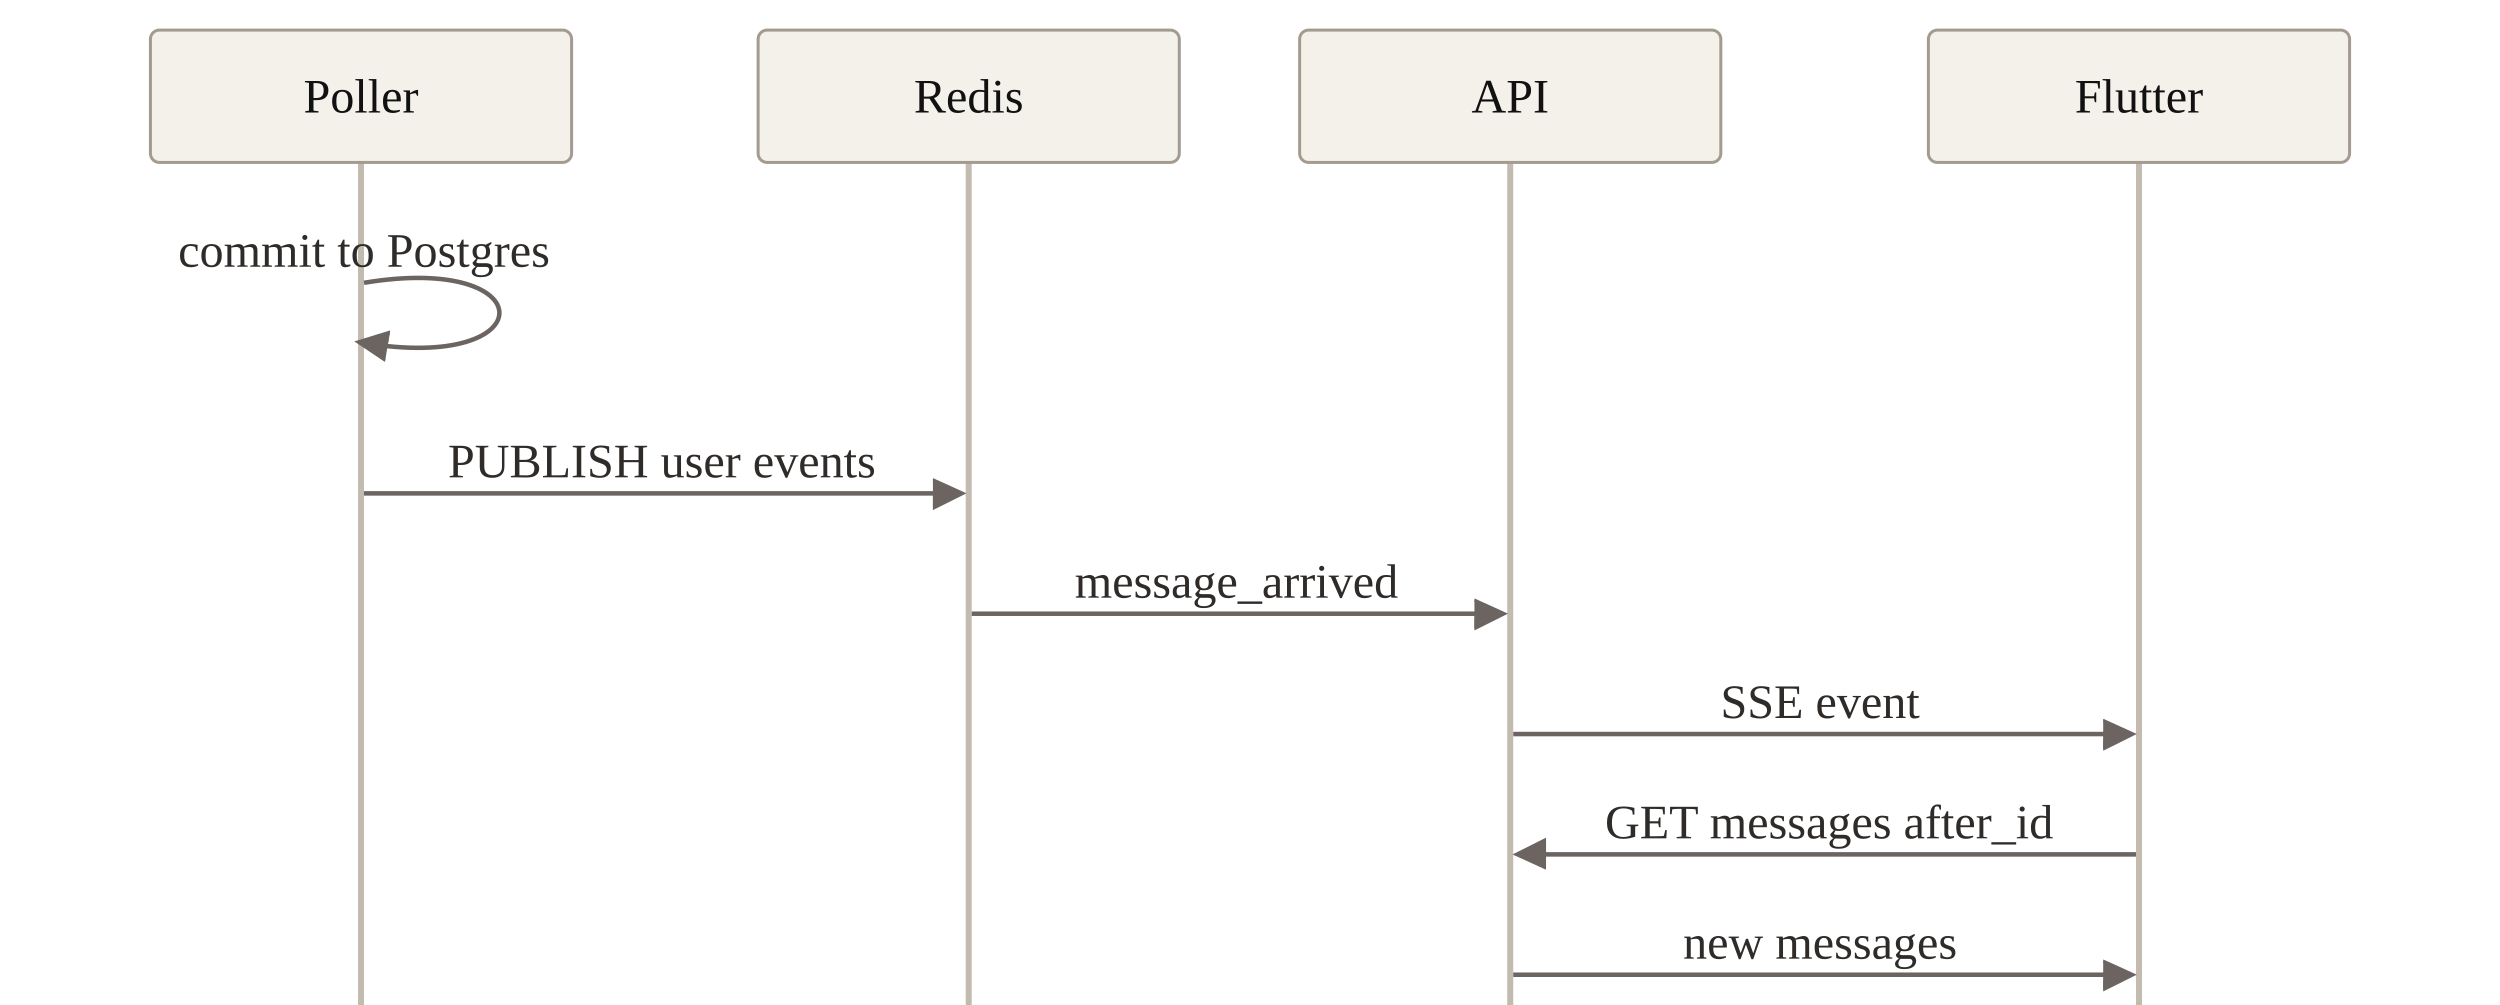
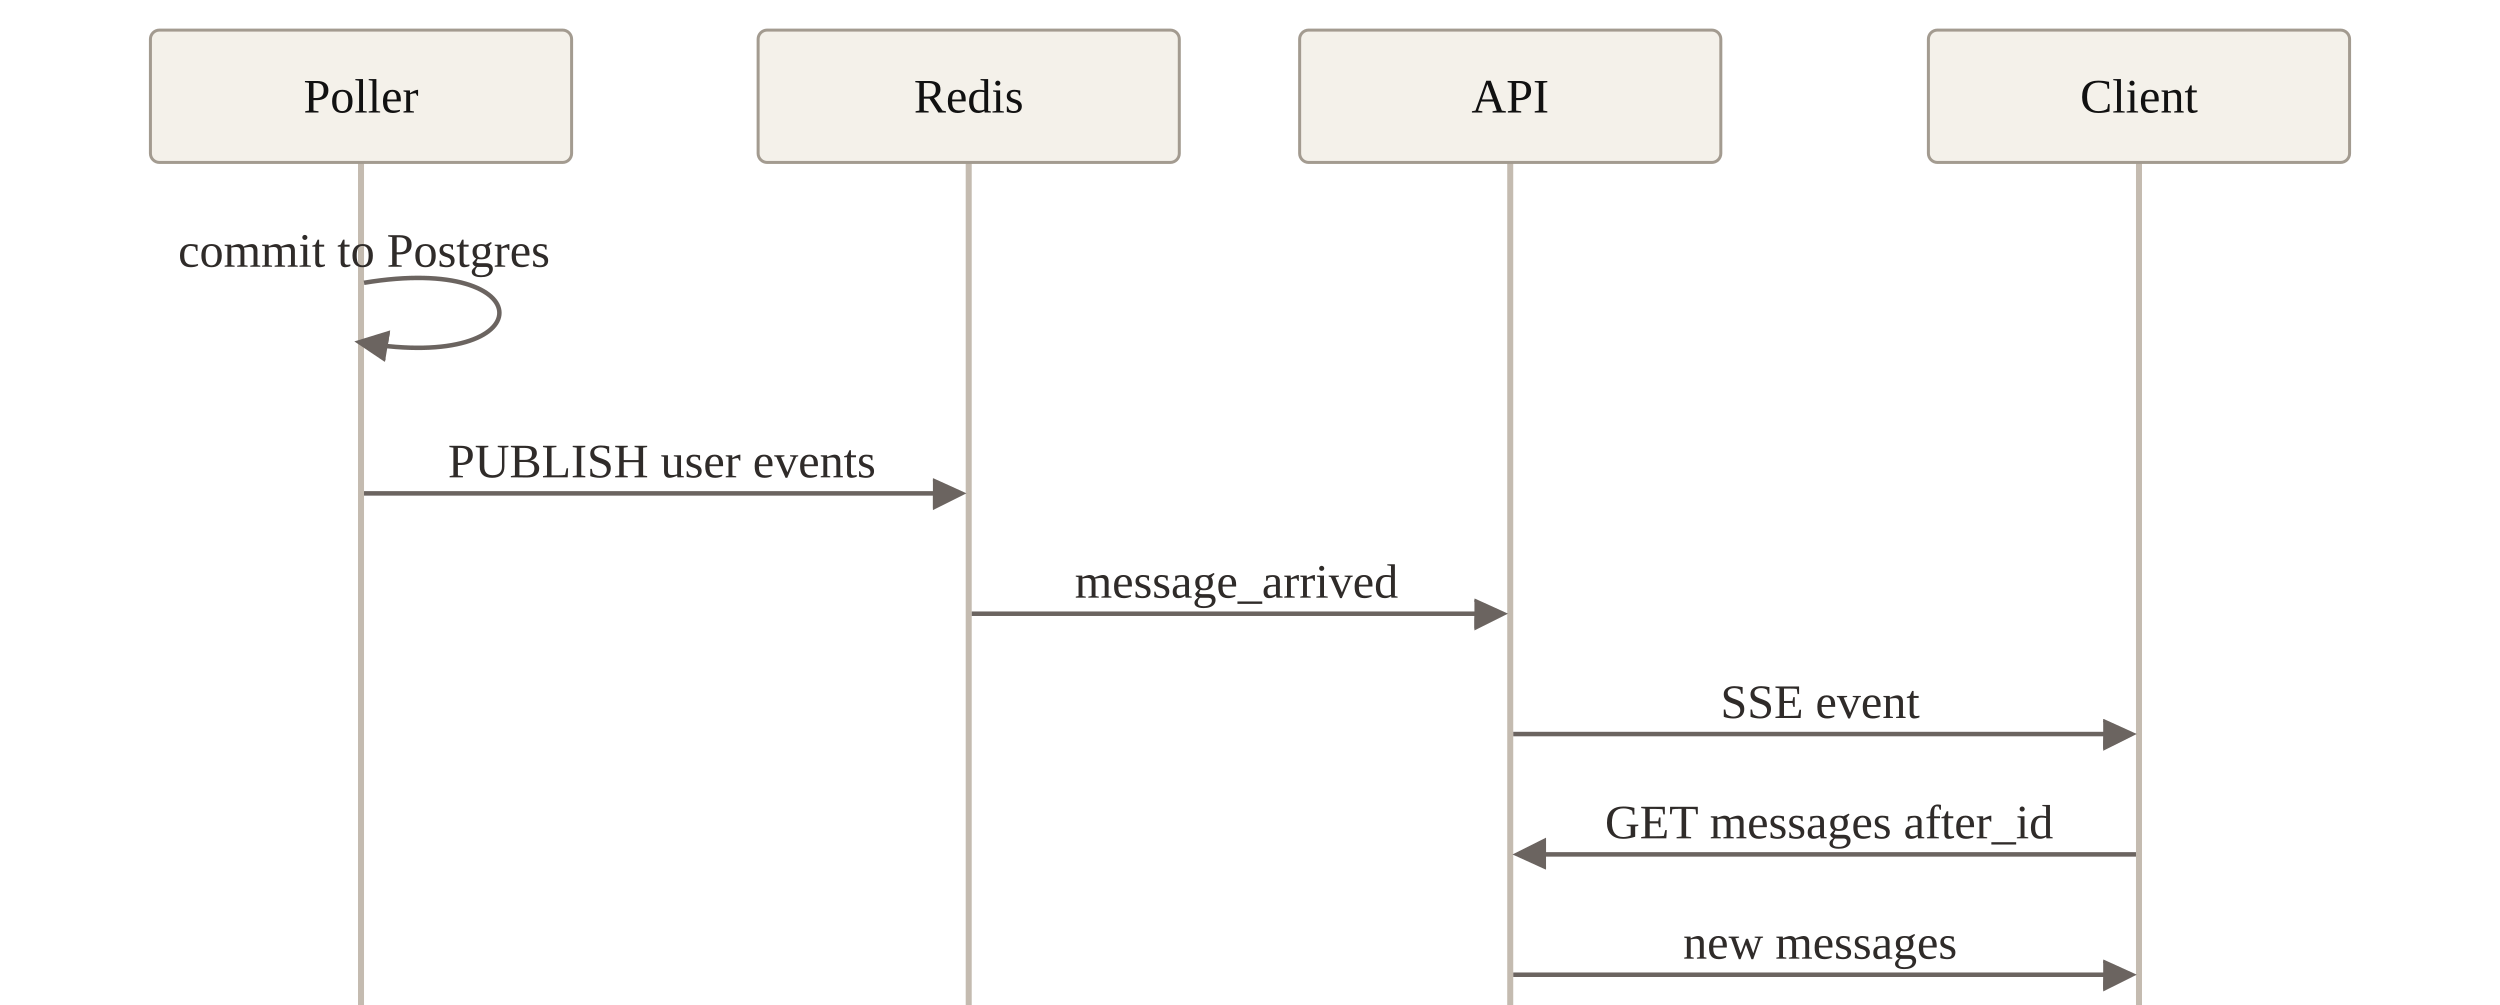
<svg xmlns="http://www.w3.org/2000/svg" id="diagram-complete-flow" width="100%" height="auto" style="background-color: transparent;" viewBox="-50 -10 831 334" role="graphics-document document" aria-roledescription="sequence">
  <g>
    <line id="actor3" x1="661" y1="44" x2="661" y2="2000" class="actor-line 200" stroke-width="0.5px" stroke="#999" name="C" data-et="life-line" data-id="C" />
    <g id="root-3" data-et="participant" data-type="participant" data-id="C">
      <rect x="591" y="0" fill="#eaeaea" stroke="#666" width="140" height="44" name="C" rx="3" ry="3" class="actor actor-top" />
      <text x="661" y="22" dominant-baseline="central" alignment-baseline="central" class="actor actor-box" style="text-anchor: middle; font-size: 16px; font-weight: 400;">
-         <tspan x="661" dy="0">Flutter</tspan>
+         <tspan x="661" dy="0">Client</tspan>
      </text>
    </g>
  </g>
  <g>
    <line id="actor2" x1="452" y1="44" x2="452" y2="2000" class="actor-line 200" stroke-width="0.5px" stroke="#999" name="A" data-et="life-line" data-id="A" />
    <g id="root-2" data-et="participant" data-type="participant" data-id="A">
      <rect x="382" y="0" fill="#eaeaea" stroke="#666" width="140" height="44" name="A" rx="3" ry="3" class="actor actor-top" />
      <text x="452" y="22" dominant-baseline="central" alignment-baseline="central" class="actor actor-box" style="text-anchor: middle; font-size: 16px; font-weight: 400;">
        <tspan x="452" dy="0">API</tspan>
      </text>
    </g>
  </g>
  <g>
    <line id="actor1" x1="272" y1="44" x2="272" y2="2000" class="actor-line 200" stroke-width="0.5px" stroke="#999" name="R" data-et="life-line" data-id="R" />
    <g id="root-1" data-et="participant" data-type="participant" data-id="R">
      <rect x="202" y="0" fill="#eaeaea" stroke="#666" width="140" height="44" name="R" rx="3" ry="3" class="actor actor-top" />
      <text x="272" y="22" dominant-baseline="central" alignment-baseline="central" class="actor actor-box" style="text-anchor: middle; font-size: 16px; font-weight: 400;">
        <tspan x="272" dy="0">Redis</tspan>
      </text>
    </g>
  </g>
  <g>
    <line id="actor0" x1="70" y1="44" x2="70" y2="2000" class="actor-line 200" stroke-width="0.5px" stroke="#999" name="W" data-et="life-line" data-id="W" />
    <g id="root-0" data-et="participant" data-type="participant" data-id="W">
      <rect x="0" y="0" fill="#eaeaea" stroke="#666" width="140" height="44" name="W" rx="3" ry="3" class="actor actor-top" />
      <text x="70" y="22" dominant-baseline="central" alignment-baseline="central" class="actor actor-box" style="text-anchor: middle; font-size: 16px; font-weight: 400;">
        <tspan x="70" dy="0">Poller</tspan>
      </text>
    </g>
  </g>
  <style>#diagram-complete-flow{font-size:13px;fill:#111111;}@keyframes edge-animation-frame{from{stroke-dashoffset:0;}}@keyframes dash{to{stroke-dashoffset:0;}}#diagram-complete-flow .edge-animation-slow{stroke-dasharray:9,5!important;stroke-dashoffset:900;animation:dash 50s linear infinite;stroke-linecap:round;}#diagram-complete-flow .edge-animation-fast{stroke-dasharray:9,5!important;stroke-dashoffset:900;animation:dash 20s linear infinite;stroke-linecap:round;}#diagram-complete-flow .error-icon{fill:#f9f7f3;}#diagram-complete-flow .error-text{fill:#06080c;stroke:#06080c;}#diagram-complete-flow .edge-thickness-normal{stroke-width:1px;}#diagram-complete-flow .edge-thickness-thick{stroke-width:3.5px;}#diagram-complete-flow .edge-pattern-solid{stroke-dasharray:0;}#diagram-complete-flow .edge-thickness-invisible{stroke-width:0;fill:none;}#diagram-complete-flow .edge-pattern-dashed{stroke-dasharray:3;}#diagram-complete-flow .edge-pattern-dotted{stroke-dasharray:2;}#diagram-complete-flow .marker{fill:#6b6460;stroke:#6b6460;}#diagram-complete-flow .marker.cross{stroke:#6b6460;}#diagram-complete-flow svg{font-size:13px;}#diagram-complete-flow p{margin:0;}#diagram-complete-flow .actor{stroke:#a39b90;fill:#f4f1ea;stroke-width:1;}#diagram-complete-flow rect.actor.outer-path[data-look="neo"]{filter:drop-shadow( 1px 2px 2px rgba(185,185,185,1));}#diagram-complete-flow rect.note[data-look="neo"]{stroke:hsl(52.683, 60%, 73.922%);fill:#fff5ad;filter:drop-shadow( 1px 2px 2px rgba(185,185,185,1));}#diagram-complete-flow text.actor&gt;tspan{fill:#111111;stroke:none;}#diagram-complete-flow .actor-line{stroke:#c4bbb0;}#diagram-complete-flow .innerArc{stroke-width:1.5;stroke-dasharray:none;}#diagram-complete-flow .messageLine0{stroke-width:1.5;stroke-dasharray:none;stroke:#6b6460;}#diagram-complete-flow .messageLine1{stroke-width:1.5;stroke-dasharray:2,2;stroke:#6b6460;}#diagram-complete-flow [id$="-arrowhead"] path{fill:#6b6460;stroke:#6b6460;}#diagram-complete-flow .sequenceNumber{fill:#949b9f;}#diagram-complete-flow [id$="-sequencenumber"]{fill:#6b6460;}#diagram-complete-flow [id$="-crosshead"] path{fill:#6b6460;stroke:#6b6460;}#diagram-complete-flow .messageText{fill:#2f2b29;stroke:none;}#diagram-complete-flow .labelBox{stroke:#d9d4cc;fill:#f9f7f3;filter:none;}#diagram-complete-flow .labelText,#diagram-complete-flow .labelText&gt;tspan{fill:#111111;stroke:none;}#diagram-complete-flow .loopText,#diagram-complete-flow .loopText&gt;tspan{fill:#111111;stroke:none;}#diagram-complete-flow .sectionTitle,#diagram-complete-flow .sectionTitle&gt;tspan{fill:#111111;stroke:none;}#diagram-complete-flow .loopLine{stroke-width:2px;stroke-dasharray:2,2;stroke:#d9d4cc;fill:#d9d4cc;}#diagram-complete-flow .note{stroke:hsl(52.683, 60%, 73.922%);fill:#fff5ad;}#diagram-complete-flow .noteText,#diagram-complete-flow .noteText&gt;tspan{fill:#333;stroke:none;font-weight:normal;}#diagram-complete-flow .activation0{fill:#e2ddd3;stroke:hsl(40, 20.548%, 75.686%);}#diagram-complete-flow .activation1{fill:#e2ddd3;stroke:hsl(40, 20.548%, 75.686%);}#diagram-complete-flow .activation2{fill:#e2ddd3;stroke:hsl(40, 20.548%, 75.686%);}#diagram-complete-flow .actorPopupMenu{position:absolute;}#diagram-complete-flow .actorPopupMenuPanel{position:absolute;fill:#f4f1ea;box-shadow:0px 8px 16px 0px rgba(0,0,0,0.2);filter:drop-shadow(3px 5px 2px rgb(0 0 0 / 0.4));}#diagram-complete-flow .actor-man circle,#diagram-complete-flow line{fill:#f4f1ea;stroke-width:2px;}#diagram-complete-flow g rect.rect{filter:drop-shadow( 1px 2px 2px rgba(185,185,185,1));stroke:#a39b90;}#diagram-complete-flow .node .neo-node{stroke:#a39b90;}#diagram-complete-flow [data-look="neo"].node rect,#diagram-complete-flow [data-look="neo"].cluster rect,#diagram-complete-flow [data-look="neo"].node polygon{stroke:url(#diagram-complete-flow-gradient);filter:drop-shadow( 1px 2px 2px rgba(185,185,185,1));}#diagram-complete-flow [data-look="neo"].swimlane.cluster rect{filter:none;}#diagram-complete-flow [data-look="neo"].node path{stroke:url(#diagram-complete-flow-gradient);stroke-width:1px;}#diagram-complete-flow [data-look="neo"].node .outer-path{filter:drop-shadow( 1px 2px 2px rgba(185,185,185,1));}#diagram-complete-flow [data-look="neo"].node .neo-line path{stroke:#a39b90;filter:none;}#diagram-complete-flow [data-look="neo"].node circle{stroke:url(#diagram-complete-flow-gradient);filter:drop-shadow( 1px 2px 2px rgba(185,185,185,1));}#diagram-complete-flow [data-look="neo"].node circle .state-start{fill:#000000;}#diagram-complete-flow [data-look="neo"].icon-shape .icon{fill:url(#diagram-complete-flow-gradient);filter:drop-shadow( 1px 2px 2px rgba(185,185,185,1));}#diagram-complete-flow [data-look="neo"].icon-shape .icon-neo path{stroke:url(#diagram-complete-flow-gradient);filter:drop-shadow( 1px 2px 2px rgba(185,185,185,1));}#diagram-complete-flow :root{--mermaid-font-family:"trebuchet ms",verdana,arial,sans-serif;}</style>
  <g />
  <defs>
    <symbol id="diagram-complete-flow-computer" width="24" height="24">
      <path transform="scale(.5)" d="M2 2v13h20v-13h-20zm18 11h-16v-9h16v9zm-10.228 6l.466-1h3.524l.467 1h-4.457zm14.228 3h-24l2-6h2.104l-1.33 4h18.45l-1.297-4h2.073l2 6zm-5-10h-14v-7h14v7z" />
    </symbol>
  </defs>
  <defs>
    <symbol id="diagram-complete-flow-database" fill-rule="evenodd" clip-rule="evenodd">
      <path transform="scale(.5)" d="M12.258.001l.256.004.255.005.253.008.251.01.249.012.247.015.246.016.242.019.241.02.239.023.236.024.233.027.231.028.229.031.225.032.223.034.22.036.217.038.214.04.211.041.208.043.205.045.201.046.198.048.194.05.191.051.187.053.183.054.18.056.175.057.172.059.168.06.163.061.16.063.155.064.15.066.074.033.073.033.071.034.07.034.069.035.068.035.067.035.066.035.064.036.064.036.062.036.06.036.06.037.058.037.058.037.055.038.055.038.053.038.052.038.051.039.05.039.048.039.047.039.045.04.044.04.043.04.041.04.04.041.039.041.037.041.036.041.034.041.033.042.032.042.03.042.029.042.027.042.026.043.024.043.023.043.021.043.02.043.018.044.017.043.015.044.013.044.012.044.011.045.009.044.007.045.006.045.004.045.002.045.001.045v17l-.001.045-.002.045-.004.045-.006.045-.007.045-.009.044-.011.045-.012.044-.013.044-.015.044-.017.043-.018.044-.02.043-.021.043-.023.043-.024.043-.026.043-.027.042-.029.042-.03.042-.032.042-.033.042-.034.041-.036.041-.037.041-.039.041-.04.041-.041.04-.043.04-.044.04-.045.04-.047.039-.048.039-.05.039-.051.039-.052.038-.053.038-.055.038-.055.038-.058.037-.058.037-.06.037-.06.036-.062.036-.064.036-.064.036-.066.035-.067.035-.068.035-.069.035-.07.034-.071.034-.073.033-.074.033-.15.066-.155.064-.16.063-.163.061-.168.06-.172.059-.175.057-.18.056-.183.054-.187.053-.191.051-.194.05-.198.048-.201.046-.205.045-.208.043-.211.041-.214.04-.217.038-.22.036-.223.034-.225.032-.229.031-.231.028-.233.027-.236.024-.239.023-.241.02-.242.019-.246.016-.247.015-.249.012-.251.01-.253.008-.255.005-.256.004-.258.001-.258-.001-.256-.004-.255-.005-.253-.008-.251-.01-.249-.012-.247-.015-.245-.016-.243-.019-.241-.02-.238-.023-.236-.024-.234-.027-.231-.028-.228-.031-.226-.032-.223-.034-.22-.036-.217-.038-.214-.04-.211-.041-.208-.043-.204-.045-.201-.046-.198-.048-.195-.05-.19-.051-.187-.053-.184-.054-.179-.056-.176-.057-.172-.059-.167-.06-.164-.061-.159-.063-.155-.064-.151-.066-.074-.033-.072-.033-.072-.034-.07-.034-.069-.035-.068-.035-.067-.035-.066-.035-.064-.036-.063-.036-.062-.036-.061-.036-.06-.037-.058-.037-.057-.037-.056-.038-.055-.038-.053-.038-.052-.038-.051-.039-.049-.039-.049-.039-.046-.039-.046-.04-.044-.04-.043-.04-.041-.04-.04-.041-.039-.041-.037-.041-.036-.041-.034-.041-.033-.042-.032-.042-.03-.042-.029-.042-.027-.042-.026-.043-.024-.043-.023-.043-.021-.043-.02-.043-.018-.044-.017-.043-.015-.044-.013-.044-.012-.044-.011-.045-.009-.044-.007-.045-.006-.045-.004-.045-.002-.045-.001-.045v-17l.001-.045.002-.045.004-.045.006-.045.007-.045.009-.044.011-.045.012-.044.013-.044.015-.044.017-.043.018-.044.02-.043.021-.043.023-.043.024-.043.026-.043.027-.042.029-.042.03-.042.032-.042.033-.042.034-.041.036-.041.037-.041.039-.041.04-.041.041-.04.043-.04.044-.04.046-.04.046-.039.049-.039.049-.039.051-.039.052-.038.053-.038.055-.038.056-.038.057-.037.058-.037.06-.037.061-.036.062-.036.063-.036.064-.036.066-.035.067-.035.068-.035.069-.035.07-.034.072-.034.072-.033.074-.033.151-.066.155-.064.159-.063.164-.061.167-.06.172-.059.176-.057.179-.056.184-.054.187-.053.19-.051.195-.05.198-.048.201-.046.204-.045.208-.043.211-.041.214-.04.217-.038.22-.036.223-.034.226-.032.228-.031.231-.028.234-.027.236-.024.238-.023.241-.02.243-.019.245-.016.247-.015.249-.012.251-.01.253-.008.255-.005.256-.004.258-.001.258.001zm-9.258 20.499v.01l.001.021.003.021.004.022.005.021.006.022.007.022.009.023.01.022.011.023.012.023.013.023.015.023.016.024.017.023.018.024.019.024.021.024.022.025.023.024.024.025.052.049.056.05.061.051.066.051.07.051.075.051.079.052.084.052.088.052.092.052.097.052.102.051.105.052.11.052.114.051.119.051.123.051.127.05.131.05.135.05.139.048.144.049.147.047.152.047.155.047.16.045.163.045.167.043.171.043.176.041.178.041.183.039.187.039.19.037.194.035.197.035.202.033.204.031.209.03.212.029.216.027.219.025.222.024.226.021.23.02.233.018.236.016.24.015.243.012.246.01.249.008.253.005.256.004.259.001.26-.001.257-.004.254-.005.25-.008.247-.011.244-.012.241-.014.237-.016.233-.018.231-.021.226-.021.224-.024.22-.026.216-.027.212-.028.21-.031.205-.031.202-.034.198-.034.194-.036.191-.037.187-.039.183-.04.179-.04.175-.042.172-.043.168-.044.163-.045.16-.046.155-.046.152-.047.148-.048.143-.049.139-.049.136-.05.131-.05.126-.05.123-.051.118-.052.114-.051.11-.052.106-.052.101-.052.096-.052.092-.052.088-.053.083-.051.079-.052.074-.052.07-.051.065-.051.06-.051.056-.05.051-.05.023-.024.023-.025.021-.024.02-.024.019-.024.018-.024.017-.024.015-.023.014-.024.013-.023.012-.023.01-.023.01-.022.008-.022.006-.022.006-.022.004-.022.004-.021.001-.021.001-.021v-4.127l-.077.055-.08.053-.083.054-.085.053-.087.052-.09.052-.093.051-.095.05-.097.05-.1.049-.102.049-.105.048-.106.047-.109.047-.111.046-.114.045-.115.045-.118.044-.12.043-.122.042-.124.042-.126.041-.128.04-.13.04-.132.038-.134.038-.135.037-.138.037-.139.035-.142.035-.143.034-.144.033-.147.032-.148.031-.15.03-.151.03-.153.029-.154.027-.156.027-.158.026-.159.025-.161.024-.162.023-.163.022-.165.021-.166.02-.167.019-.169.018-.169.017-.171.016-.173.015-.173.014-.175.013-.175.012-.177.011-.178.01-.179.008-.179.008-.181.006-.182.005-.182.004-.184.003-.184.002h-.37l-.184-.002-.184-.003-.182-.004-.182-.005-.181-.006-.179-.008-.179-.008-.178-.01-.176-.011-.176-.012-.175-.013-.173-.014-.172-.015-.171-.016-.17-.017-.169-.018-.167-.019-.166-.02-.165-.021-.163-.022-.162-.023-.161-.024-.159-.025-.157-.026-.156-.027-.155-.027-.153-.029-.151-.03-.15-.03-.148-.031-.146-.032-.145-.033-.143-.034-.141-.035-.14-.035-.137-.037-.136-.037-.134-.038-.132-.038-.13-.04-.128-.04-.126-.041-.124-.042-.122-.042-.12-.044-.117-.043-.116-.045-.113-.045-.112-.046-.109-.047-.106-.047-.105-.048-.102-.049-.1-.049-.097-.05-.095-.05-.093-.052-.09-.051-.087-.052-.085-.053-.083-.054-.08-.054-.077-.054v4.127zm0-5.654v.011l.001.021.003.021.004.021.005.022.006.022.007.022.009.022.01.022.011.023.012.023.013.023.015.024.016.023.017.024.018.024.019.024.021.024.022.024.023.025.024.024.052.05.056.05.061.05.066.051.07.051.075.052.079.051.084.052.088.052.092.052.097.052.102.052.105.052.11.051.114.051.119.052.123.05.127.051.131.05.135.049.139.049.144.048.147.048.152.047.155.046.16.045.163.045.167.044.171.042.176.042.178.04.183.04.187.038.19.037.194.036.197.034.202.033.204.032.209.03.212.028.216.027.219.025.222.024.226.022.23.02.233.018.236.016.24.014.243.012.246.01.249.008.253.006.256.003.259.001.26-.001.257-.003.254-.006.25-.008.247-.01.244-.012.241-.015.237-.016.233-.018.231-.02.226-.022.224-.024.22-.025.216-.027.212-.029.21-.03.205-.032.202-.033.198-.035.194-.036.191-.037.187-.039.183-.039.179-.041.175-.042.172-.043.168-.044.163-.045.16-.045.155-.047.152-.047.148-.048.143-.048.139-.05.136-.049.131-.05.126-.051.123-.051.118-.051.114-.052.11-.052.106-.052.101-.052.096-.052.092-.052.088-.052.083-.052.079-.052.074-.051.07-.052.065-.051.06-.05.056-.051.051-.049.023-.025.023-.024.021-.025.02-.024.019-.024.018-.024.017-.024.015-.023.014-.023.013-.024.012-.022.01-.023.01-.023.008-.022.006-.022.006-.022.004-.021.004-.022.001-.021.001-.021v-4.139l-.077.054-.08.054-.083.054-.085.052-.087.053-.09.051-.093.051-.095.051-.097.05-.1.049-.102.049-.105.048-.106.047-.109.047-.111.046-.114.045-.115.044-.118.044-.12.044-.122.042-.124.042-.126.041-.128.04-.13.039-.132.039-.134.038-.135.037-.138.036-.139.036-.142.035-.143.033-.144.033-.147.033-.148.031-.15.03-.151.03-.153.028-.154.028-.156.027-.158.026-.159.025-.161.024-.162.023-.163.022-.165.021-.166.02-.167.019-.169.018-.169.017-.171.016-.173.015-.173.014-.175.013-.175.012-.177.011-.178.009-.179.009-.179.007-.181.007-.182.005-.182.004-.184.003-.184.002h-.37l-.184-.002-.184-.003-.182-.004-.182-.005-.181-.007-.179-.007-.179-.009-.178-.009-.176-.011-.176-.012-.175-.013-.173-.014-.172-.015-.171-.016-.17-.017-.169-.018-.167-.019-.166-.02-.165-.021-.163-.022-.162-.023-.161-.024-.159-.025-.157-.026-.156-.027-.155-.028-.153-.028-.151-.03-.15-.03-.148-.031-.146-.033-.145-.033-.143-.033-.141-.035-.14-.036-.137-.036-.136-.037-.134-.038-.132-.039-.13-.039-.128-.04-.126-.041-.124-.042-.122-.043-.12-.043-.117-.044-.116-.044-.113-.046-.112-.046-.109-.046-.106-.047-.105-.048-.102-.049-.1-.049-.097-.05-.095-.051-.093-.051-.09-.051-.087-.053-.085-.052-.083-.054-.08-.054-.077-.054v4.139zm0-5.666v.011l.001.02.003.022.004.021.005.022.006.021.007.022.009.023.01.022.011.023.012.023.013.023.015.023.016.024.017.024.018.023.019.024.021.025.022.024.023.024.024.025.052.05.056.05.061.05.066.051.07.051.075.052.079.051.084.052.088.052.092.052.097.052.102.052.105.051.11.052.114.051.119.051.123.051.127.05.131.05.135.05.139.049.144.048.147.048.152.047.155.046.16.045.163.045.167.043.171.043.176.042.178.04.183.04.187.038.19.037.194.036.197.034.202.033.204.032.209.03.212.028.216.027.219.025.222.024.226.021.23.02.233.018.236.017.24.014.243.012.246.01.249.008.253.006.256.003.259.001.26-.001.257-.003.254-.006.25-.008.247-.01.244-.013.241-.014.237-.016.233-.018.231-.02.226-.022.224-.024.22-.025.216-.027.212-.029.21-.03.205-.032.202-.033.198-.035.194-.036.191-.037.187-.039.183-.039.179-.041.175-.042.172-.043.168-.044.163-.045.16-.045.155-.047.152-.047.148-.048.143-.049.139-.049.136-.049.131-.051.126-.05.123-.051.118-.052.114-.051.11-.052.106-.052.101-.052.096-.052.092-.052.088-.052.083-.052.079-.052.074-.052.07-.051.065-.051.06-.051.056-.05.051-.049.023-.025.023-.025.021-.024.02-.024.019-.024.018-.024.017-.024.015-.023.014-.024.013-.023.012-.023.01-.022.01-.023.008-.022.006-.022.006-.022.004-.022.004-.021.001-.021.001-.021v-4.153l-.077.054-.08.054-.083.053-.085.053-.087.053-.09.051-.093.051-.095.051-.097.05-.1.049-.102.048-.105.048-.106.048-.109.046-.111.046-.114.046-.115.044-.118.044-.12.043-.122.043-.124.042-.126.041-.128.04-.13.039-.132.039-.134.038-.135.037-.138.036-.139.036-.142.034-.143.034-.144.033-.147.032-.148.032-.15.03-.151.03-.153.028-.154.028-.156.027-.158.026-.159.024-.161.024-.162.023-.163.023-.165.021-.166.02-.167.019-.169.018-.169.017-.171.016-.173.015-.173.014-.175.013-.175.012-.177.01-.178.01-.179.009-.179.007-.181.006-.182.006-.182.004-.184.003-.184.001-.185.001-.185-.001-.184-.001-.184-.003-.182-.004-.182-.006-.181-.006-.179-.007-.179-.009-.178-.01-.176-.01-.176-.012-.175-.013-.173-.014-.172-.015-.171-.016-.17-.017-.169-.018-.167-.019-.166-.02-.165-.021-.163-.023-.162-.023-.161-.024-.159-.024-.157-.026-.156-.027-.155-.028-.153-.028-.151-.03-.15-.03-.148-.032-.146-.032-.145-.033-.143-.034-.141-.034-.14-.036-.137-.036-.136-.037-.134-.038-.132-.039-.13-.039-.128-.041-.126-.041-.124-.041-.122-.043-.12-.043-.117-.044-.116-.044-.113-.046-.112-.046-.109-.046-.106-.048-.105-.048-.102-.048-.1-.05-.097-.049-.095-.051-.093-.051-.09-.052-.087-.052-.085-.053-.083-.053-.08-.054-.077-.054v4.153zm8.74-8.179l-.257.004-.254.005-.25.008-.247.011-.244.012-.241.014-.237.016-.233.018-.231.021-.226.022-.224.023-.22.026-.216.027-.212.028-.21.031-.205.032-.202.033-.198.034-.194.036-.191.038-.187.038-.183.04-.179.041-.175.042-.172.043-.168.043-.163.045-.16.046-.155.046-.152.048-.148.048-.143.048-.139.049-.136.05-.131.05-.126.051-.123.051-.118.051-.114.052-.11.052-.106.052-.101.052-.096.052-.092.052-.088.052-.083.052-.079.052-.074.051-.07.052-.065.051-.06.05-.056.05-.051.05-.023.025-.023.024-.021.024-.02.025-.019.024-.018.024-.017.023-.015.024-.014.023-.013.023-.012.023-.01.023-.01.022-.008.022-.006.023-.006.021-.004.022-.004.021-.001.021-.001.021.001.021.001.021.004.021.004.022.006.021.006.023.008.022.01.022.01.023.012.023.013.023.014.023.015.024.017.023.018.024.019.024.02.025.021.024.023.024.023.025.051.05.056.05.06.05.065.051.07.052.074.051.079.052.083.052.088.052.092.052.096.052.101.052.106.052.11.052.114.052.118.051.123.051.126.051.131.05.136.05.139.049.143.048.148.048.152.048.155.046.16.046.163.045.168.043.172.043.175.042.179.041.183.04.187.038.191.038.194.036.198.034.202.033.205.032.21.031.212.028.216.027.22.026.224.023.226.022.231.021.233.018.237.016.241.014.244.012.247.011.25.008.254.005.257.004.26.001.26-.001.257-.004.254-.005.25-.008.247-.011.244-.012.241-.014.237-.016.233-.018.231-.021.226-.022.224-.023.22-.026.216-.027.212-.028.21-.031.205-.032.202-.033.198-.034.194-.036.191-.038.187-.038.183-.04.179-.041.175-.042.172-.043.168-.043.163-.045.16-.046.155-.046.152-.048.148-.048.143-.048.139-.049.136-.05.131-.05.126-.051.123-.051.118-.051.114-.052.11-.052.106-.052.101-.052.096-.052.092-.052.088-.052.083-.052.079-.052.074-.051.07-.052.065-.051.06-.05.056-.05.051-.05.023-.025.023-.024.021-.024.02-.025.019-.024.018-.024.017-.023.015-.024.014-.023.013-.023.012-.023.01-.023.01-.022.008-.022.006-.023.006-.021.004-.022.004-.021.001-.021.001-.021-.001-.021-.001-.021-.004-.021-.004-.022-.006-.021-.006-.023-.008-.022-.01-.022-.01-.023-.012-.023-.013-.023-.014-.023-.015-.024-.017-.023-.018-.024-.019-.024-.02-.025-.021-.024-.023-.024-.023-.025-.051-.05-.056-.05-.06-.05-.065-.051-.07-.052-.074-.051-.079-.052-.083-.052-.088-.052-.092-.052-.096-.052-.101-.052-.106-.052-.11-.052-.114-.052-.118-.051-.123-.051-.126-.051-.131-.05-.136-.05-.139-.049-.143-.048-.148-.048-.152-.048-.155-.046-.16-.046-.163-.045-.168-.043-.172-.043-.175-.042-.179-.041-.183-.04-.187-.038-.191-.038-.194-.036-.198-.034-.202-.033-.205-.032-.21-.031-.212-.028-.216-.027-.22-.026-.224-.023-.226-.022-.231-.021-.233-.018-.237-.016-.241-.014-.244-.012-.247-.011-.25-.008-.254-.005-.257-.004-.26-.001-.26.001z" />
    </symbol>
  </defs>
  <defs>
    <symbol id="diagram-complete-flow-clock" width="24" height="24">
      <path transform="scale(.5)" d="M12 2c5.514 0 10 4.486 10 10s-4.486 10-10 10-10-4.486-10-10 4.486-10 10-10zm0-2c-6.627 0-12 5.373-12 12s5.373 12 12 12 12-5.373 12-12-5.373-12-12-12zm5.848 12.459c.202.038.202.333.001.372-1.907.361-6.045 1.111-6.547 1.111-.719 0-1.301-.582-1.301-1.301 0-.512.77-5.447 1.125-7.445.034-.192.312-.181.343.014l.985 6.238 5.394 1.011z" />
    </symbol>
  </defs>
  <defs>
    <marker id="diagram-complete-flow-arrowhead" refX="7.9" refY="5" markerUnits="userSpaceOnUse" markerWidth="12" markerHeight="12" orient="auto-start-reverse">
      <path d="M -1 0 L 10 5 L 0 10 z" />
    </marker>
  </defs>
  <defs>
    <marker id="diagram-complete-flow-crosshead" markerWidth="15" markerHeight="8" orient="auto" refX="4" refY="4.5">
      <path fill="none" stroke="#000000" stroke-width="1pt" d="M 1,2 L 6,7 M 6,2 L 1,7" style="stroke-dasharray: 0, 0;" />
    </marker>
  </defs>
  <defs>
    <marker id="diagram-complete-flow-filled-head" refX="15.5" refY="7" markerWidth="20" markerHeight="28" orient="auto">
      <path d="M 18,7 L9,13 L14,7 L9,1 Z" />
    </marker>
  </defs>
  <defs>
    <marker id="diagram-complete-flow-sequencenumber" refX="15" refY="15" markerWidth="60" markerHeight="40" orient="auto">
      <circle cx="15" cy="15" r="6" />
    </marker>
  </defs>
  <defs>
    <marker id="diagram-complete-flow-solidTopArrowHead" refX="7.9" refY="7.25" markerUnits="userSpaceOnUse" markerWidth="12" markerHeight="12" orient="auto-start-reverse">
      <path d="M 0 0 L 10 8 L 0 8 z" />
    </marker>
  </defs>
  <defs>
    <marker id="diagram-complete-flow-solidBottomArrowHead" refX="7.9" refY="0.75" markerUnits="userSpaceOnUse" markerWidth="12" markerHeight="12" orient="auto-start-reverse">
      <path d="M 0 0 L 10 0 L 0 8 z" />
    </marker>
  </defs>
  <defs>
    <marker id="diagram-complete-flow-stickTopArrowHead" refX="7.5" refY="7" markerUnits="userSpaceOnUse" markerWidth="12" markerHeight="12" orient="auto-start-reverse">
      <path d="M 0 0 L 7 7" stroke="black" stroke-width="1.5" fill="none" />
    </marker>
  </defs>
  <defs>
    <marker id="diagram-complete-flow-stickBottomArrowHead" refX="7.5" refY="0" markerUnits="userSpaceOnUse" markerWidth="12" markerHeight="12" orient="auto-start-reverse">
      <path d="M 0 7 L 7 0" stroke="black" stroke-width="1.5" fill="none" />
    </marker>
  </defs>
  <text x="71" y="59" text-anchor="middle" dominant-baseline="middle" alignment-baseline="middle" class="messageText" dy="1em" style="font-size: 16px; font-weight: 400;">commit to Postgres</text>
  <path d="M 71,84 C 131,74 131,114 71,104" class="messageLine0" data-et="message" data-id="i0" data-from="W" data-to="W" stroke-width="2" stroke="none" marker-end="url(#diagram-complete-flow-arrowhead)" style="fill: none;" />
  <text x="170" y="129" text-anchor="middle" dominant-baseline="middle" alignment-baseline="middle" class="messageText" dy="1em" style="font-size: 16px; font-weight: 400;">PUBLISH user events</text>
  <line x1="71" y1="154" x2="268" y2="154" class="messageLine0" data-et="message" data-id="i1" data-from="W" data-to="R" stroke-width="2" stroke="none" marker-end="url(#diagram-complete-flow-arrowhead)" style="fill: none;" />
  <text x="361" y="169" text-anchor="middle" dominant-baseline="middle" alignment-baseline="middle" class="messageText" dy="1em" style="font-size: 16px; font-weight: 400;">message_arrived</text>
  <line x1="273" y1="194" x2="448" y2="194" class="messageLine0" data-et="message" data-id="i2" data-from="R" data-to="A" stroke-width="2" stroke="none" marker-end="url(#diagram-complete-flow-arrowhead)" style="fill: none;" />
  <text x="555" y="209" text-anchor="middle" dominant-baseline="middle" alignment-baseline="middle" class="messageText" dy="1em" style="font-size: 16px; font-weight: 400;">SSE event</text>
  <line x1="453" y1="234" x2="657" y2="234" class="messageLine0" data-et="message" data-id="i3" data-from="A" data-to="C" stroke-width="2" stroke="none" marker-end="url(#diagram-complete-flow-arrowhead)" style="fill: none;" />
  <text x="558" y="249" text-anchor="middle" dominant-baseline="middle" alignment-baseline="middle" class="messageText" dy="1em" style="font-size: 16px; font-weight: 400;">GET messages after_id</text>
  <line x1="660" y1="274" x2="456" y2="274" class="messageLine0" data-et="message" data-id="i4" data-from="C" data-to="A" stroke-width="2" stroke="none" marker-end="url(#diagram-complete-flow-arrowhead)" style="fill: none;" />
  <text x="555" y="289" text-anchor="middle" dominant-baseline="middle" alignment-baseline="middle" class="messageText" dy="1em" style="font-size: 16px; font-weight: 400;">new messages</text>
  <line x1="453" y1="314" x2="657" y2="314" class="messageLine0" data-et="message" data-id="i5" data-from="A" data-to="C" stroke-width="2" stroke="none" marker-end="url(#diagram-complete-flow-arrowhead)" style="fill: none;" />
</svg>
